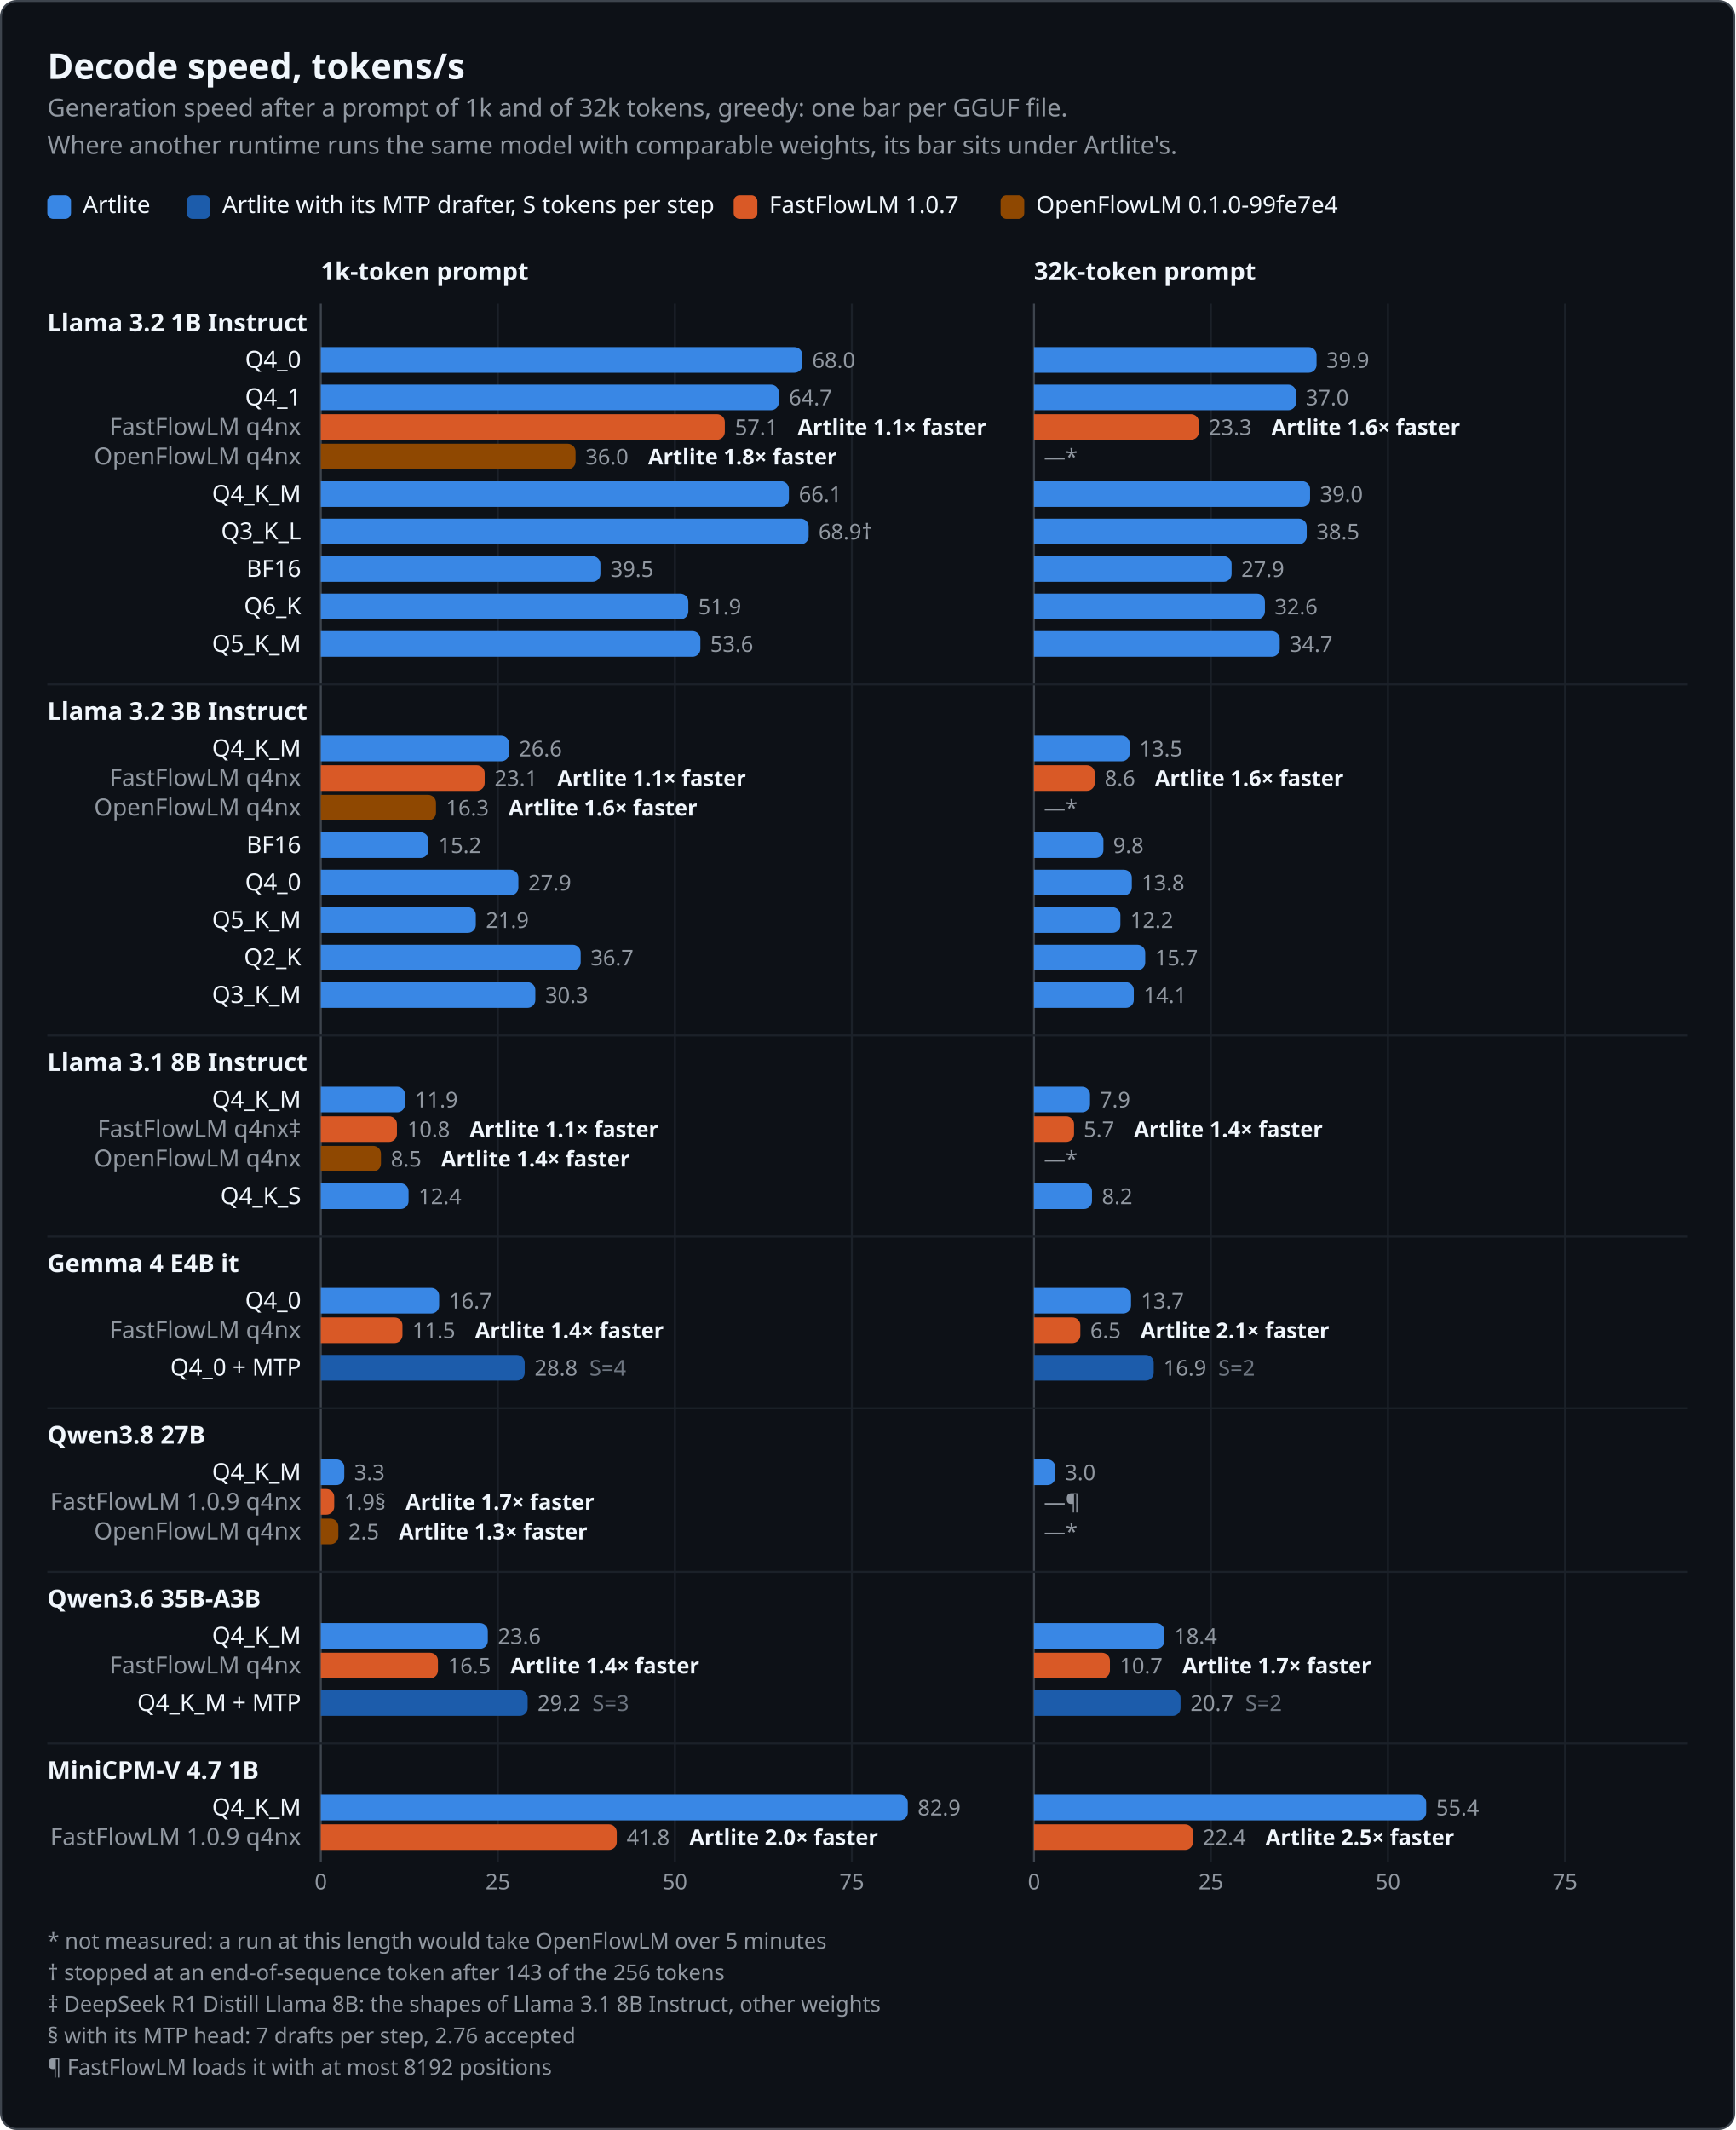
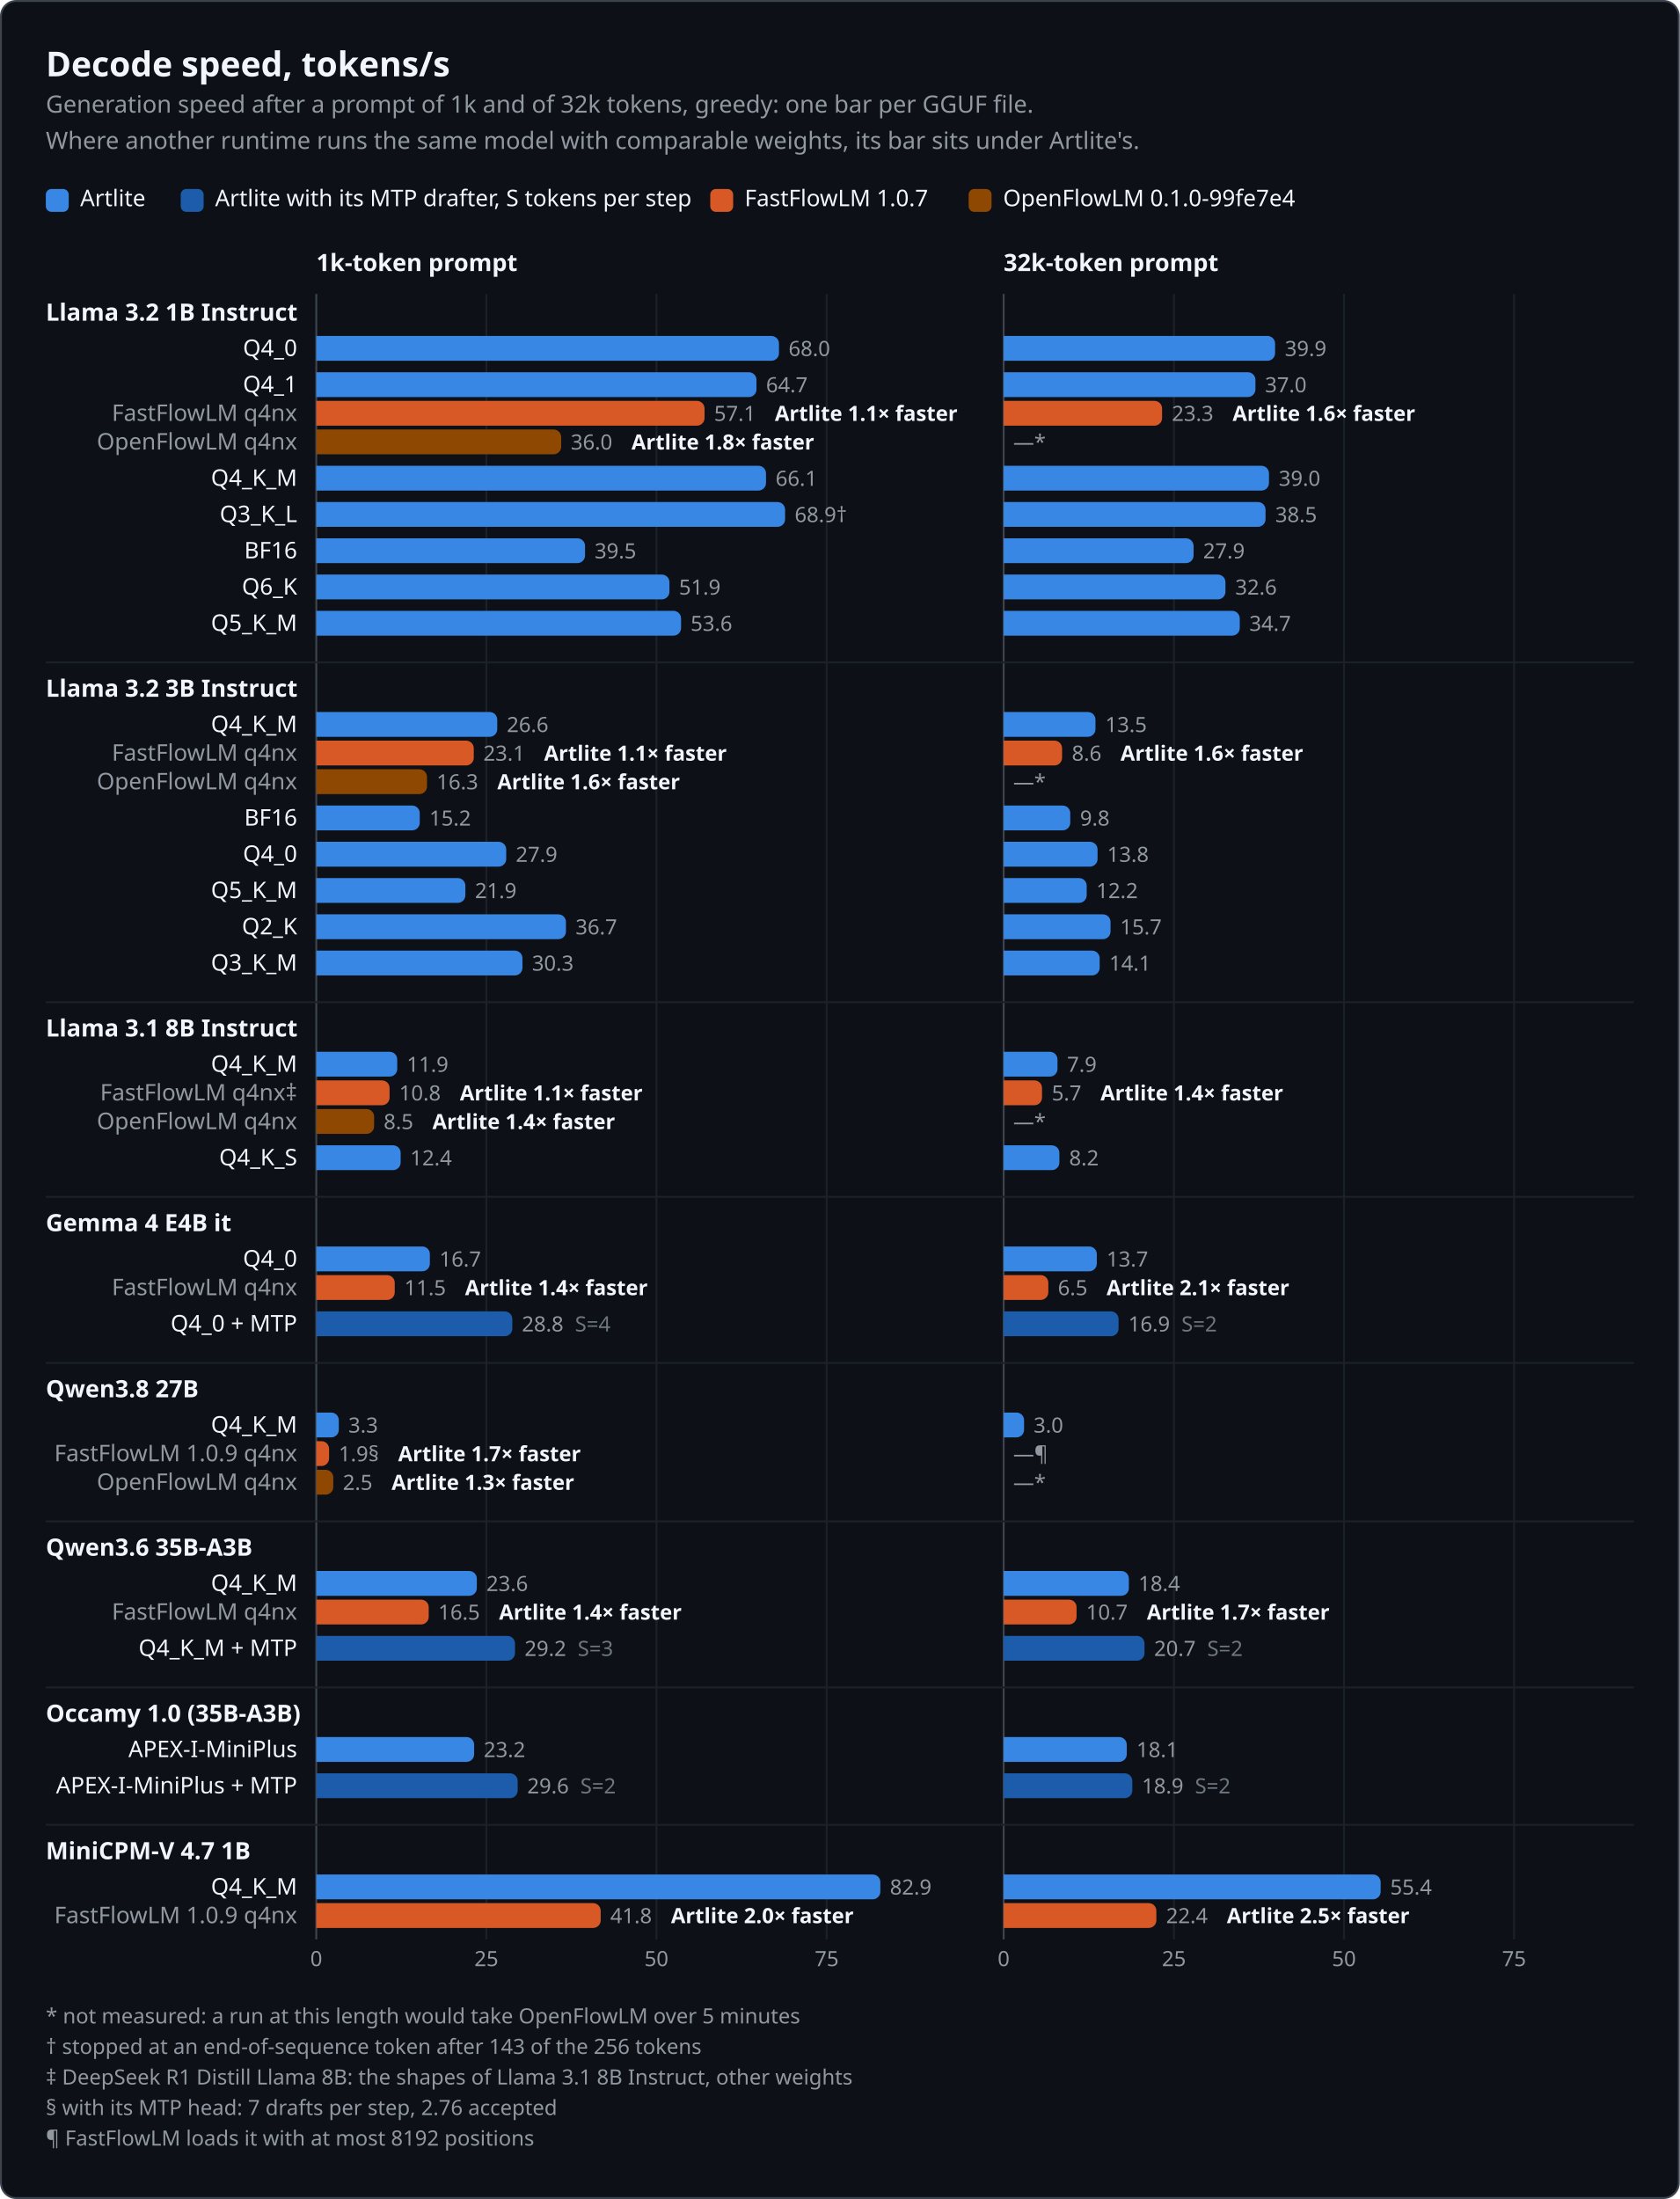
- <svg xmlns="http://www.w3.org/2000/svg" width="880" height="1080" viewBox="0 0 880 1080" role="img" aria-labelledby="t d">
+ <svg xmlns="http://www.w3.org/2000/svg" width="880" height="1152" viewBox="0 0 880 1152" role="img" aria-labelledby="t d">
  <style>text{font-family:-apple-system, BlinkMacSystemFont, "Segoe UI", "Noto Sans", Helvetica, Arial, sans-serif;font-size:11px;fill:#9198a1;font-variant-numeric:tabular-nums}.title{font-size:18px;font-weight:600;fill:#f0f6fc}.sub{font-size:12.5px}.h{font-size:12.5px;font-weight:600;fill:#f0f6fc}.lbl{font-size:12px;fill:#f0f6fc}.lbl2{font-size:12px}.strong{font-weight:600;fill:#f0f6fc}.muted{fill:#6e7681}.small{font-size:10px}.halo{paint-order:stroke;stroke:#0d1117;stroke-width:3px;stroke-linejoin:round}.grid{stroke:#1b2129}.axis{stroke:#3d444d}.guide{stroke:#2d333b}.bracket{stroke:#9198a1;fill:none}.ft{fill:#1c5cab}.detail{font-size:12px;font-weight:400;fill:#9198a1}.tile{fill:#1b2129;stroke:#9198a1;stroke-width:1}.cut{stroke:#9198a1;stroke-width:.75;fill:none}.f0{fill:#3987e5}.l0{stroke:#3987e5;stroke-width:2;fill:none;stroke-linejoin:round;stroke-linecap:round}.d0{fill:#3987e5;stroke:#0d1117;stroke-width:1.5}.b0{fill:#3987e5;fill-opacity:.16}.f1{fill:#d95926}.l1{stroke:#d95926;stroke-width:2;fill:none;stroke-linejoin:round;stroke-linecap:round}.d1{fill:#d95926;stroke:#0d1117;stroke-width:1.5}.b1{fill:#d95926;fill-opacity:.16}.f2{fill:#199e70}.l2{stroke:#199e70;stroke-width:2;fill:none;stroke-linejoin:round;stroke-linecap:round}.d2{fill:#199e70;stroke:#0d1117;stroke-width:1.5}.b2{fill:#199e70;fill-opacity:.16}.f3{fill:#8f4801}.l3{stroke:#8f4801;stroke-width:2;fill:none;stroke-linejoin:round;stroke-linecap:round}.d3{fill:#8f4801;stroke:#0d1117;stroke-width:1.5}.b3{fill:#8f4801;fill-opacity:.16}</style>
-   <rect x="0.5" y="0.5" width="879" height="1079" rx="8" fill="#0d1117" stroke="#3d444d" />
+   <rect x="0.5" y="0.5" width="879" height="1151" rx="8" fill="#0d1117" stroke="#3d444d" />
  <text x="24.0" y="40.0" class="title">Decode speed, tokens/s</text>
  <text x="24.0" y="59.0" class="sub">Generation speed after a prompt of 1k and of 32k tokens, greedy: one bar per GGUF file.</text>
  <text x="24.0" y="78.0" class="sub">Where another runtime runs the same model with comparable weights, its bar sits under Artlite's.</text>
  <rect x="24" y="99" width="12" height="12" rx="3" class="f0" />
  <text x="42.0" y="108.0" class="lbl">Artlite</text>
  <rect x="94.672" y="99" width="12" height="12" rx="3" class="ft" />
  <text x="112.7" y="108.0" class="lbl">Artlite with its MTP drafter, S tokens per step</text>
  <rect x="372.092" y="99" width="12" height="12" rx="3" class="f1" />
  <text x="390.1" y="108.0" class="lbl">FastFlowLM 1.0.7</text>
  <rect x="507.456" y="99" width="12" height="12" rx="3" class="f3" />
  <text x="525.5" y="108.0" class="lbl">OpenFlowLM 0.1.0-99fe7e4</text>
-   <text x="162.7" y="142.0" class="h">1k-token prompt</text>
-   <text x="524.4" y="142.0" class="h">32k-token prompt</text>
-   <line x1="162.7" y1="154.0" x2="162.7" y2="944.0" class="axis" />
-   <text x="162.7" y="958.0" text-anchor="middle">0</text>
-   <line x1="252.5" y1="154.0" x2="252.5" y2="944.0" class="grid" />
-   <text x="252.5" y="958.0" text-anchor="middle">25</text>
-   <line x1="342.3" y1="154.0" x2="342.3" y2="944.0" class="grid" />
-   <text x="342.3" y="958.0" text-anchor="middle">50</text>
-   <line x1="432.0" y1="154.0" x2="432.0" y2="944.0" class="grid" />
-   <text x="432.0" y="958.0" text-anchor="middle">75</text>
-   <line x1="524.4" y1="154.0" x2="524.4" y2="944.0" class="axis" />
-   <text x="524.4" y="958.0" text-anchor="middle">0</text>
-   <line x1="614.1" y1="154.0" x2="614.1" y2="944.0" class="grid" />
-   <text x="614.1" y="958.0" text-anchor="middle">25</text>
-   <line x1="703.9" y1="154.0" x2="703.9" y2="944.0" class="grid" />
-   <text x="703.9" y="958.0" text-anchor="middle">50</text>
-   <line x1="793.7" y1="154.0" x2="793.7" y2="944.0" class="grid" />
-   <text x="793.7" y="958.0" text-anchor="middle">75</text>
+   <text x="165.7" y="142.0" class="h">1k-token prompt</text>
+   <text x="525.8" y="142.0" class="h">32k-token prompt</text>
+   <line x1="165.7" y1="154.0" x2="165.7" y2="1016.0" class="axis" />
+   <text x="165.7" y="1030.0" text-anchor="middle">0</text>
+   <line x1="254.8" y1="154.0" x2="254.8" y2="1016.0" class="grid" />
+   <text x="254.8" y="1030.0" text-anchor="middle">25</text>
+   <line x1="343.9" y1="154.0" x2="343.9" y2="1016.0" class="grid" />
+   <text x="343.9" y="1030.0" text-anchor="middle">50</text>
+   <line x1="433.1" y1="154.0" x2="433.1" y2="1016.0" class="grid" />
+   <text x="433.1" y="1030.0" text-anchor="middle">75</text>
+   <line x1="525.8" y1="154.0" x2="525.8" y2="1016.0" class="axis" />
+   <text x="525.8" y="1030.0" text-anchor="middle">0</text>
+   <line x1="615.0" y1="154.0" x2="615.0" y2="1016.0" class="grid" />
+   <text x="615.0" y="1030.0" text-anchor="middle">25</text>
+   <line x1="704.1" y1="154.0" x2="704.1" y2="1016.0" class="grid" />
+   <text x="704.1" y="1030.0" text-anchor="middle">50</text>
+   <line x1="793.2" y1="154.0" x2="793.2" y2="1016.0" class="grid" />
+   <text x="793.2" y="1030.0" text-anchor="middle">75</text>
  <text x="24" y="168.0" class="h">Llama 3.2 1B Instruct</text>
-   <text x="152.7" y="186.5" text-anchor="end" class="lbl">Q4_0</text>
-   <path d="M162.7,176.0h240.2a4.0,4.0 0 0 1 4.0,4.0v5.0a4.0,4.0 0 0 1 -4.0,4.0h-240.2z" class="f0" />
-   <text x="411.9" y="186.5">68.0</text>
-   <path d="M524.4,176.0h139.3a4.0,4.0 0 0 1 4.0,4.0v5.0a4.0,4.0 0 0 1 -4.0,4.0h-139.3z" class="f0" />
-   <text x="672.6" y="186.5">39.9</text>
-   <text x="152.7" y="205.5" text-anchor="end" class="lbl">Q4_1</text>
-   <path d="M162.7,195.0h228.3a4.0,4.0 0 0 1 4.0,4.0v5.0a4.0,4.0 0 0 1 -4.0,4.0h-228.3z" class="f0" />
-   <text x="400.1" y="205.5">64.7</text>
-   <path d="M524.4,195.0h128.9a4.0,4.0 0 0 1 4.0,4.0v5.0a4.0,4.0 0 0 1 -4.0,4.0h-128.9z" class="f0" />
-   <text x="662.2" y="205.5">37.0</text>
-   <text x="152.7" y="220.5" text-anchor="end" class="lbl2">FastFlowLM q4nx</text>
-   <path d="M162.7,210.0h200.9a4.0,4.0 0 0 1 4.0,4.0v5.0a4.0,4.0 0 0 1 -4.0,4.0h-200.9z" class="f1" />
-   <text x="372.7" y="220.5">57.1<tspan dx="10" class="strong">Artlite 1.1× faster</tspan>
-   </text>
-   <path d="M524.4,210.0h79.6a4.0,4.0 0 0 1 4.0,4.0v5.0a4.0,4.0 0 0 1 -4.0,4.0h-79.6z" class="f1" />
-   <text x="613.0" y="220.5">23.3<tspan dx="10" class="strong">Artlite 1.6× faster</tspan>
-   </text>
-   <text x="152.7" y="235.5" text-anchor="end" class="lbl2">OpenFlowLM q4nx</text>
-   <path d="M162.7,225.0h125.2a4.0,4.0 0 0 1 4.0,4.0v5.0a4.0,4.0 0 0 1 -4.0,4.0h-125.2z" class="f3" />
-   <text x="296.9" y="235.5">36.0<tspan dx="10" class="strong">Artlite 1.8× faster</tspan>
-   </text>
-   <text x="529.4" y="235.5">—*</text>
-   <text x="152.7" y="254.5" text-anchor="end" class="lbl">Q4_K_M</text>
-   <path d="M162.7,244.0h233.4a4.0,4.0 0 0 1 4.0,4.0v5.0a4.0,4.0 0 0 1 -4.0,4.0h-233.4z" class="f0" />
-   <text x="405.1" y="254.5">66.1</text>
-   <path d="M524.4,244.0h136.0a4.0,4.0 0 0 1 4.0,4.0v5.0a4.0,4.0 0 0 1 -4.0,4.0h-136.0z" class="f0" />
-   <text x="669.4" y="254.5">39.0</text>
-   <text x="152.7" y="273.5" text-anchor="end" class="lbl">Q3_K_L</text>
-   <path d="M162.7,263.0h243.4a4.0,4.0 0 0 1 4.0,4.0v5.0a4.0,4.0 0 0 1 -4.0,4.0h-243.4z" class="f0" />
-   <text x="415.1" y="273.5">68.9†</text>
-   <path d="M524.4,263.0h134.3a4.0,4.0 0 0 1 4.0,4.0v5.0a4.0,4.0 0 0 1 -4.0,4.0h-134.3z" class="f0" />
-   <text x="667.6" y="273.5">38.5</text>
-   <text x="152.7" y="292.5" text-anchor="end" class="lbl">BF16</text>
-   <path d="M162.7,282.0h137.8a4.0,4.0 0 0 1 4.0,4.0v5.0a4.0,4.0 0 0 1 -4.0,4.0h-137.8z" class="f0" />
-   <text x="309.6" y="292.5">39.5</text>
-   <path d="M524.4,282.0h96.2a4.0,4.0 0 0 1 4.0,4.0v5.0a4.0,4.0 0 0 1 -4.0,4.0h-96.2z" class="f0" />
-   <text x="629.5" y="292.5">27.9</text>
-   <text x="152.7" y="311.5" text-anchor="end" class="lbl">Q6_K</text>
-   <path d="M162.7,301.0h182.4a4.0,4.0 0 0 1 4.0,4.0v5.0a4.0,4.0 0 0 1 -4.0,4.0h-182.4z" class="f0" />
-   <text x="354.1" y="311.5">51.9</text>
-   <path d="M524.4,301.0h113.1a4.0,4.0 0 0 1 4.0,4.0v5.0a4.0,4.0 0 0 1 -4.0,4.0h-113.1z" class="f0" />
-   <text x="646.4" y="311.5">32.6</text>
-   <text x="152.7" y="330.5" text-anchor="end" class="lbl">Q5_K_M</text>
-   <path d="M162.7,320.0h188.5a4.0,4.0 0 0 1 4.0,4.0v5.0a4.0,4.0 0 0 1 -4.0,4.0h-188.5z" class="f0" />
-   <text x="360.2" y="330.5">53.6</text>
-   <path d="M524.4,320.0h120.6a4.0,4.0 0 0 1 4.0,4.0v5.0a4.0,4.0 0 0 1 -4.0,4.0h-120.6z" class="f0" />
-   <text x="654.0" y="330.5">34.7</text>
+   <text x="155.7" y="186.5" text-anchor="end" class="lbl">Q4_0</text>
+   <path d="M165.7,176.0h238.4a4.0,4.0 0 0 1 4.0,4.0v5.0a4.0,4.0 0 0 1 -4.0,4.0h-238.4z" class="f0" />
+   <text x="413.1" y="186.5">68.0</text>
+   <path d="M525.8,176.0h138.2a4.0,4.0 0 0 1 4.0,4.0v5.0a4.0,4.0 0 0 1 -4.0,4.0h-138.2z" class="f0" />
+   <text x="673.1" y="186.5">39.9</text>
+   <text x="155.7" y="205.5" text-anchor="end" class="lbl">Q4_1</text>
+   <path d="M165.7,195.0h226.6a4.0,4.0 0 0 1 4.0,4.0v5.0a4.0,4.0 0 0 1 -4.0,4.0h-226.6z" class="f0" />
+   <text x="401.3" y="205.5">64.7</text>
+   <path d="M525.8,195.0h127.9a4.0,4.0 0 0 1 4.0,4.0v5.0a4.0,4.0 0 0 1 -4.0,4.0h-127.9z" class="f0" />
+   <text x="662.7" y="205.5">37.0</text>
+   <text x="155.7" y="220.5" text-anchor="end" class="lbl2">FastFlowLM q4nx</text>
+   <path d="M165.7,210.0h199.4a4.0,4.0 0 0 1 4.0,4.0v5.0a4.0,4.0 0 0 1 -4.0,4.0h-199.4z" class="f1" />
+   <text x="374.1" y="220.5">57.1<tspan dx="10" class="strong">Artlite 1.1× faster</tspan>
+   </text>
+   <path d="M525.8,210.0h79.0a4.0,4.0 0 0 1 4.0,4.0v5.0a4.0,4.0 0 0 1 -4.0,4.0h-79.0z" class="f1" />
+   <text x="613.9" y="220.5">23.3<tspan dx="10" class="strong">Artlite 1.6× faster</tspan>
+   </text>
+   <text x="155.7" y="235.5" text-anchor="end" class="lbl2">OpenFlowLM q4nx</text>
+   <path d="M165.7,225.0h124.3a4.0,4.0 0 0 1 4.0,4.0v5.0a4.0,4.0 0 0 1 -4.0,4.0h-124.3z" class="f3" />
+   <text x="299.0" y="235.5">36.0<tspan dx="10" class="strong">Artlite 1.8× faster</tspan>
+   </text>
+   <text x="530.8" y="235.5">—*</text>
+   <text x="155.7" y="254.5" text-anchor="end" class="lbl">Q4_K_M</text>
+   <path d="M165.7,244.0h231.6a4.0,4.0 0 0 1 4.0,4.0v5.0a4.0,4.0 0 0 1 -4.0,4.0h-231.6z" class="f0" />
+   <text x="406.3" y="254.5">66.1</text>
+   <path d="M525.8,244.0h135.0a4.0,4.0 0 0 1 4.0,4.0v5.0a4.0,4.0 0 0 1 -4.0,4.0h-135.0z" class="f0" />
+   <text x="669.9" y="254.5">39.0</text>
+   <text x="155.7" y="273.5" text-anchor="end" class="lbl">Q3_K_L</text>
+   <path d="M165.7,263.0h241.6a4.0,4.0 0 0 1 4.0,4.0v5.0a4.0,4.0 0 0 1 -4.0,4.0h-241.6z" class="f0" />
+   <text x="416.3" y="273.5">68.9†</text>
+   <path d="M525.8,263.0h133.2a4.0,4.0 0 0 1 4.0,4.0v5.0a4.0,4.0 0 0 1 -4.0,4.0h-133.2z" class="f0" />
+   <text x="668.1" y="273.5">38.5</text>
+   <text x="155.7" y="292.5" text-anchor="end" class="lbl">BF16</text>
+   <path d="M165.7,282.0h136.8a4.0,4.0 0 0 1 4.0,4.0v5.0a4.0,4.0 0 0 1 -4.0,4.0h-136.8z" class="f0" />
+   <text x="311.5" y="292.5">39.5</text>
+   <path d="M525.8,282.0h95.5a4.0,4.0 0 0 1 4.0,4.0v5.0a4.0,4.0 0 0 1 -4.0,4.0h-95.5z" class="f0" />
+   <text x="630.3" y="292.5">27.9</text>
+   <text x="155.7" y="311.5" text-anchor="end" class="lbl">Q6_K</text>
+   <path d="M165.7,301.0h181.0a4.0,4.0 0 0 1 4.0,4.0v5.0a4.0,4.0 0 0 1 -4.0,4.0h-181.0z" class="f0" />
+   <text x="355.7" y="311.5">51.9</text>
+   <path d="M525.8,301.0h112.2a4.0,4.0 0 0 1 4.0,4.0v5.0a4.0,4.0 0 0 1 -4.0,4.0h-112.2z" class="f0" />
+   <text x="647.1" y="311.5">32.6</text>
+   <text x="155.7" y="330.5" text-anchor="end" class="lbl">Q5_K_M</text>
+   <path d="M165.7,320.0h187.1a4.0,4.0 0 0 1 4.0,4.0v5.0a4.0,4.0 0 0 1 -4.0,4.0h-187.1z" class="f0" />
+   <text x="361.8" y="330.5">53.6</text>
+   <path d="M525.8,320.0h119.7a4.0,4.0 0 0 1 4.0,4.0v5.0a4.0,4.0 0 0 1 -4.0,4.0h-119.7z" class="f0" />
+   <text x="654.5" y="330.5">34.7</text>
  <line x1="24" y1="347.0" x2="856" y2="347.0" class="grid" />
  <text x="24" y="365.0" class="h">Llama 3.2 3B Instruct</text>
-   <text x="152.7" y="383.5" text-anchor="end" class="lbl">Q4_K_M</text>
-   <path d="M162.7,373.0h91.5a4.0,4.0 0 0 1 4.0,4.0v5.0a4.0,4.0 0 0 1 -4.0,4.0h-91.5z" class="f0" />
-   <text x="263.2" y="383.5">26.6</text>
-   <path d="M524.4,373.0h44.5a4.0,4.0 0 0 1 4.0,4.0v5.0a4.0,4.0 0 0 1 -4.0,4.0h-44.5z" class="f0" />
-   <text x="577.8" y="383.5">13.5</text>
-   <text x="152.7" y="398.5" text-anchor="end" class="lbl2">FastFlowLM q4nx</text>
-   <path d="M162.7,388.0h79.1a4.0,4.0 0 0 1 4.0,4.0v5.0a4.0,4.0 0 0 1 -4.0,4.0h-79.1z" class="f1" />
-   <text x="250.8" y="398.5">23.1<tspan dx="10" class="strong">Artlite 1.1× faster</tspan>
-   </text>
-   <path d="M524.4,388.0h26.8a4.0,4.0 0 0 1 4.0,4.0v5.0a4.0,4.0 0 0 1 -4.0,4.0h-26.8z" class="f1" />
-   <text x="560.2" y="398.5">8.6<tspan dx="10" class="strong">Artlite 1.6× faster</tspan>
-   </text>
-   <text x="152.7" y="413.5" text-anchor="end" class="lbl2">OpenFlowLM q4nx</text>
-   <path d="M162.7,403.0h54.4a4.0,4.0 0 0 1 4.0,4.0v5.0a4.0,4.0 0 0 1 -4.0,4.0h-54.4z" class="f3" />
-   <text x="226.1" y="413.5">16.3<tspan dx="10" class="strong">Artlite 1.6× faster</tspan>
-   </text>
-   <text x="529.4" y="413.5">—*</text>
-   <text x="152.7" y="432.5" text-anchor="end" class="lbl">BF16</text>
-   <path d="M162.7,422.0h50.6a4.0,4.0 0 0 1 4.0,4.0v5.0a4.0,4.0 0 0 1 -4.0,4.0h-50.6z" class="f0" />
-   <text x="222.3" y="432.5">15.2</text>
-   <path d="M524.4,422.0h31.2a4.0,4.0 0 0 1 4.0,4.0v5.0a4.0,4.0 0 0 1 -4.0,4.0h-31.2z" class="f0" />
-   <text x="564.5" y="432.5">9.8</text>
-   <text x="152.7" y="451.5" text-anchor="end" class="lbl">Q4_0</text>
-   <path d="M162.7,441.0h96.2a4.0,4.0 0 0 1 4.0,4.0v5.0a4.0,4.0 0 0 1 -4.0,4.0h-96.2z" class="f0" />
-   <text x="267.9" y="451.5">27.9</text>
-   <path d="M524.4,441.0h45.6a4.0,4.0 0 0 1 4.0,4.0v5.0a4.0,4.0 0 0 1 -4.0,4.0h-45.6z" class="f0" />
-   <text x="578.9" y="451.5">13.8</text>
-   <text x="152.7" y="470.5" text-anchor="end" class="lbl">Q5_K_M</text>
-   <path d="M162.7,460.0h74.6a4.0,4.0 0 0 1 4.0,4.0v5.0a4.0,4.0 0 0 1 -4.0,4.0h-74.6z" class="f0" />
-   <text x="246.4" y="470.5">21.9</text>
-   <path d="M524.4,460.0h39.8a4.0,4.0 0 0 1 4.0,4.0v5.0a4.0,4.0 0 0 1 -4.0,4.0h-39.8z" class="f0" />
-   <text x="573.2" y="470.5">12.2</text>
-   <text x="152.7" y="489.5" text-anchor="end" class="lbl">Q2_K</text>
-   <path d="M162.7,479.0h127.8a4.0,4.0 0 0 1 4.0,4.0v5.0a4.0,4.0 0 0 1 -4.0,4.0h-127.8z" class="f0" />
-   <text x="299.5" y="489.5">36.7</text>
-   <path d="M524.4,479.0h52.4a4.0,4.0 0 0 1 4.0,4.0v5.0a4.0,4.0 0 0 1 -4.0,4.0h-52.4z" class="f0" />
-   <text x="585.7" y="489.5">15.7</text>
-   <text x="152.7" y="508.5" text-anchor="end" class="lbl">Q3_K_M</text>
-   <path d="M162.7,498.0h104.8a4.0,4.0 0 0 1 4.0,4.0v5.0a4.0,4.0 0 0 1 -4.0,4.0h-104.8z" class="f0" />
-   <text x="276.5" y="508.5">30.3</text>
-   <path d="M524.4,498.0h46.6a4.0,4.0 0 0 1 4.0,4.0v5.0a4.0,4.0 0 0 1 -4.0,4.0h-46.6z" class="f0" />
-   <text x="580.0" y="508.5">14.1</text>
+   <text x="155.7" y="383.5" text-anchor="end" class="lbl">Q4_K_M</text>
+   <path d="M165.7,373.0h90.8a4.0,4.0 0 0 1 4.0,4.0v5.0a4.0,4.0 0 0 1 -4.0,4.0h-90.8z" class="f0" />
+   <text x="265.5" y="383.5">26.6</text>
+   <path d="M525.8,373.0h44.1a4.0,4.0 0 0 1 4.0,4.0v5.0a4.0,4.0 0 0 1 -4.0,4.0h-44.1z" class="f0" />
+   <text x="579.0" y="383.5">13.5</text>
+   <text x="155.7" y="398.5" text-anchor="end" class="lbl2">FastFlowLM q4nx</text>
+   <path d="M165.7,388.0h78.5a4.0,4.0 0 0 1 4.0,4.0v5.0a4.0,4.0 0 0 1 -4.0,4.0h-78.5z" class="f1" />
+   <text x="253.2" y="398.5">23.1<tspan dx="10" class="strong">Artlite 1.1× faster</tspan>
+   </text>
+   <path d="M525.8,388.0h26.6a4.0,4.0 0 0 1 4.0,4.0v5.0a4.0,4.0 0 0 1 -4.0,4.0h-26.6z" class="f1" />
+   <text x="561.5" y="398.5">8.6<tspan dx="10" class="strong">Artlite 1.6× faster</tspan>
+   </text>
+   <text x="155.7" y="413.5" text-anchor="end" class="lbl2">OpenFlowLM q4nx</text>
+   <path d="M165.7,403.0h54.0a4.0,4.0 0 0 1 4.0,4.0v5.0a4.0,4.0 0 0 1 -4.0,4.0h-54.0z" class="f3" />
+   <text x="228.7" y="413.5">16.3<tspan dx="10" class="strong">Artlite 1.6× faster</tspan>
+   </text>
+   <text x="530.8" y="413.5">—*</text>
+   <text x="155.7" y="432.5" text-anchor="end" class="lbl">BF16</text>
+   <path d="M165.7,422.0h50.2a4.0,4.0 0 0 1 4.0,4.0v5.0a4.0,4.0 0 0 1 -4.0,4.0h-50.2z" class="f0" />
+   <text x="224.9" y="432.5">15.2</text>
+   <path d="M525.8,422.0h30.9a4.0,4.0 0 0 1 4.0,4.0v5.0a4.0,4.0 0 0 1 -4.0,4.0h-30.9z" class="f0" />
+   <text x="565.8" y="432.5">9.8</text>
+   <text x="155.7" y="451.5" text-anchor="end" class="lbl">Q4_0</text>
+   <path d="M165.7,441.0h95.5a4.0,4.0 0 0 1 4.0,4.0v5.0a4.0,4.0 0 0 1 -4.0,4.0h-95.5z" class="f0" />
+   <text x="270.2" y="451.5">27.9</text>
+   <path d="M525.8,441.0h45.2a4.0,4.0 0 0 1 4.0,4.0v5.0a4.0,4.0 0 0 1 -4.0,4.0h-45.2z" class="f0" />
+   <text x="580.0" y="451.5">13.8</text>
+   <text x="155.7" y="470.5" text-anchor="end" class="lbl">Q5_K_M</text>
+   <path d="M165.7,460.0h74.1a4.0,4.0 0 0 1 4.0,4.0v5.0a4.0,4.0 0 0 1 -4.0,4.0h-74.1z" class="f0" />
+   <text x="248.8" y="470.5">21.9</text>
+   <path d="M525.8,460.0h39.5a4.0,4.0 0 0 1 4.0,4.0v5.0a4.0,4.0 0 0 1 -4.0,4.0h-39.5z" class="f0" />
+   <text x="574.3" y="470.5">12.2</text>
+   <text x="155.7" y="489.5" text-anchor="end" class="lbl">Q2_K</text>
+   <path d="M165.7,479.0h126.8a4.0,4.0 0 0 1 4.0,4.0v5.0a4.0,4.0 0 0 1 -4.0,4.0h-126.8z" class="f0" />
+   <text x="301.5" y="489.5">36.7</text>
+   <path d="M525.8,479.0h52.0a4.0,4.0 0 0 1 4.0,4.0v5.0a4.0,4.0 0 0 1 -4.0,4.0h-52.0z" class="f0" />
+   <text x="586.8" y="489.5">15.7</text>
+   <text x="155.7" y="508.5" text-anchor="end" class="lbl">Q3_K_M</text>
+   <path d="M165.7,498.0h104.0a4.0,4.0 0 0 1 4.0,4.0v5.0a4.0,4.0 0 0 1 -4.0,4.0h-104.0z" class="f0" />
+   <text x="278.7" y="508.5">30.3</text>
+   <path d="M525.8,498.0h46.3a4.0,4.0 0 0 1 4.0,4.0v5.0a4.0,4.0 0 0 1 -4.0,4.0h-46.3z" class="f0" />
+   <text x="581.1" y="508.5">14.1</text>
  <line x1="24" y1="525.0" x2="856" y2="525.0" class="grid" />
  <text x="24" y="543.0" class="h">Llama 3.1 8B Instruct</text>
-   <text x="152.7" y="561.5" text-anchor="end" class="lbl">Q4_K_M</text>
-   <path d="M162.7,551.0h38.7a4.0,4.0 0 0 1 4.0,4.0v5.0a4.0,4.0 0 0 1 -4.0,4.0h-38.7z" class="f0" />
-   <text x="210.4" y="561.5">11.9</text>
-   <path d="M524.4,551.0h24.4a4.0,4.0 0 0 1 4.0,4.0v5.0a4.0,4.0 0 0 1 -4.0,4.0h-24.4z" class="f0" />
-   <text x="557.7" y="561.5">7.9</text>
-   <text x="152.7" y="576.5" text-anchor="end" class="lbl2">FastFlowLM q4nx‡</text>
-   <path d="M162.7,566.0h34.6a4.0,4.0 0 0 1 4.0,4.0v5.0a4.0,4.0 0 0 1 -4.0,4.0h-34.6z" class="f1" />
-   <text x="206.4" y="576.5">10.8<tspan dx="10" class="strong">Artlite 1.1× faster</tspan>
-   </text>
-   <path d="M524.4,566.0h16.3a4.0,4.0 0 0 1 4.0,4.0v5.0a4.0,4.0 0 0 1 -4.0,4.0h-16.3z" class="f1" />
-   <text x="549.6" y="576.5">5.7<tspan dx="10" class="strong">Artlite 1.4× faster</tspan>
-   </text>
-   <text x="152.7" y="591.5" text-anchor="end" class="lbl2">OpenFlowLM q4nx</text>
-   <path d="M162.7,581.0h26.5a4.0,4.0 0 0 1 4.0,4.0v5.0a4.0,4.0 0 0 1 -4.0,4.0h-26.5z" class="f3" />
-   <text x="198.2" y="591.5">8.5<tspan dx="10" class="strong">Artlite 1.4× faster</tspan>
-   </text>
-   <text x="529.4" y="591.5">—*</text>
-   <text x="152.7" y="610.5" text-anchor="end" class="lbl">Q4_K_S</text>
-   <path d="M162.7,600.0h40.5a4.0,4.0 0 0 1 4.0,4.0v5.0a4.0,4.0 0 0 1 -4.0,4.0h-40.5z" class="f0" />
-   <text x="212.2" y="610.5">12.4</text>
-   <path d="M524.4,600.0h25.4a4.0,4.0 0 0 1 4.0,4.0v5.0a4.0,4.0 0 0 1 -4.0,4.0h-25.4z" class="f0" />
-   <text x="558.8" y="610.5">8.2</text>
+   <text x="155.7" y="561.5" text-anchor="end" class="lbl">Q4_K_M</text>
+   <path d="M165.7,551.0h38.4a4.0,4.0 0 0 1 4.0,4.0v5.0a4.0,4.0 0 0 1 -4.0,4.0h-38.4z" class="f0" />
+   <text x="213.1" y="561.5">11.9</text>
+   <path d="M525.8,551.0h24.2a4.0,4.0 0 0 1 4.0,4.0v5.0a4.0,4.0 0 0 1 -4.0,4.0h-24.2z" class="f0" />
+   <text x="559.0" y="561.5">7.9</text>
+   <text x="155.7" y="576.5" text-anchor="end" class="lbl2">FastFlowLM q4nx‡</text>
+   <path d="M165.7,566.0h34.4a4.0,4.0 0 0 1 4.0,4.0v5.0a4.0,4.0 0 0 1 -4.0,4.0h-34.4z" class="f1" />
+   <text x="209.1" y="576.5">10.8<tspan dx="10" class="strong">Artlite 1.1× faster</tspan>
+   </text>
+   <path d="M525.8,566.0h16.1a4.0,4.0 0 0 1 4.0,4.0v5.0a4.0,4.0 0 0 1 -4.0,4.0h-16.1z" class="f1" />
+   <text x="551.0" y="576.5">5.7<tspan dx="10" class="strong">Artlite 1.4× faster</tspan>
+   </text>
+   <text x="155.7" y="591.5" text-anchor="end" class="lbl2">OpenFlowLM q4nx</text>
+   <path d="M165.7,581.0h26.3a4.0,4.0 0 0 1 4.0,4.0v5.0a4.0,4.0 0 0 1 -4.0,4.0h-26.3z" class="f3" />
+   <text x="201.0" y="591.5">8.5<tspan dx="10" class="strong">Artlite 1.4× faster</tspan>
+   </text>
+   <text x="530.8" y="591.5">—*</text>
+   <text x="155.7" y="610.5" text-anchor="end" class="lbl">Q4_K_S</text>
+   <path d="M165.7,600.0h40.2a4.0,4.0 0 0 1 4.0,4.0v5.0a4.0,4.0 0 0 1 -4.0,4.0h-40.2z" class="f0" />
+   <text x="214.9" y="610.5">12.4</text>
+   <path d="M525.8,600.0h25.2a4.0,4.0 0 0 1 4.0,4.0v5.0a4.0,4.0 0 0 1 -4.0,4.0h-25.2z" class="f0" />
+   <text x="560.1" y="610.5">8.2</text>
  <line x1="24" y1="627.0" x2="856" y2="627.0" class="grid" />
  <text x="24" y="645.0" class="h">Gemma 4 E4B it</text>
-   <text x="152.7" y="663.5" text-anchor="end" class="lbl">Q4_0</text>
-   <path d="M162.7,653.0h56.0a4.0,4.0 0 0 1 4.0,4.0v5.0a4.0,4.0 0 0 1 -4.0,4.0h-56.0z" class="f0" />
-   <text x="227.7" y="663.5">16.7</text>
-   <path d="M524.4,653.0h45.2a4.0,4.0 0 0 1 4.0,4.0v5.0a4.0,4.0 0 0 1 -4.0,4.0h-45.2z" class="f0" />
-   <text x="578.6" y="663.5">13.7</text>
-   <text x="152.7" y="678.5" text-anchor="end" class="lbl2">FastFlowLM q4nx</text>
-   <path d="M162.7,668.0h37.4a4.0,4.0 0 0 1 4.0,4.0v5.0a4.0,4.0 0 0 1 -4.0,4.0h-37.4z" class="f1" />
-   <text x="209.1" y="678.5">11.5<tspan dx="10" class="strong">Artlite 1.4× faster</tspan>
-   </text>
-   <path d="M524.4,668.0h19.5a4.0,4.0 0 0 1 4.0,4.0v5.0a4.0,4.0 0 0 1 -4.0,4.0h-19.5z" class="f1" />
-   <text x="552.9" y="678.5">6.5<tspan dx="10" class="strong">Artlite 2.1× faster</tspan>
-   </text>
-   <text x="152.7" y="697.5" text-anchor="end" class="lbl">Q4_0 + MTP</text>
-   <path d="M162.7,687.0h99.4a4.0,4.0 0 0 1 4.0,4.0v5.0a4.0,4.0 0 0 1 -4.0,4.0h-99.4z" class="ft" />
-   <text x="271.1" y="697.5">28.8<tspan dx="6" class="muted">S=4</tspan>
-   </text>
-   <path d="M524.4,687.0h56.7a4.0,4.0 0 0 1 4.0,4.0v5.0a4.0,4.0 0 0 1 -4.0,4.0h-56.7z" class="ft" />
-   <text x="590.0" y="697.5">16.9<tspan dx="6" class="muted">S=2</tspan>
+   <text x="155.7" y="663.5" text-anchor="end" class="lbl">Q4_0</text>
+   <path d="M165.7,653.0h55.5a4.0,4.0 0 0 1 4.0,4.0v5.0a4.0,4.0 0 0 1 -4.0,4.0h-55.5z" class="f0" />
+   <text x="230.2" y="663.5">16.7</text>
+   <path d="M525.8,653.0h44.8a4.0,4.0 0 0 1 4.0,4.0v5.0a4.0,4.0 0 0 1 -4.0,4.0h-44.8z" class="f0" />
+   <text x="579.7" y="663.5">13.7</text>
+   <text x="155.7" y="678.5" text-anchor="end" class="lbl2">FastFlowLM q4nx</text>
+   <path d="M165.7,668.0h37.1a4.0,4.0 0 0 1 4.0,4.0v5.0a4.0,4.0 0 0 1 -4.0,4.0h-37.1z" class="f1" />
+   <text x="211.8" y="678.5">11.5<tspan dx="10" class="strong">Artlite 1.4× faster</tspan>
+   </text>
+   <path d="M525.8,668.0h19.4a4.0,4.0 0 0 1 4.0,4.0v5.0a4.0,4.0 0 0 1 -4.0,4.0h-19.4z" class="f1" />
+   <text x="554.2" y="678.5">6.5<tspan dx="10" class="strong">Artlite 2.1× faster</tspan>
+   </text>
+   <text x="155.7" y="697.5" text-anchor="end" class="lbl">Q4_0 + MTP</text>
+   <path d="M165.7,687.0h98.7a4.0,4.0 0 0 1 4.0,4.0v5.0a4.0,4.0 0 0 1 -4.0,4.0h-98.7z" class="ft" />
+   <text x="273.4" y="697.5">28.8<tspan dx="6" class="muted">S=4</tspan>
+   </text>
+   <path d="M525.8,687.0h56.2a4.0,4.0 0 0 1 4.0,4.0v5.0a4.0,4.0 0 0 1 -4.0,4.0h-56.2z" class="ft" />
+   <text x="591.1" y="697.5">16.9<tspan dx="6" class="muted">S=2</tspan>
  </text>
  <line x1="24" y1="714.0" x2="856" y2="714.0" class="grid" />
  <text x="24" y="732.0" class="h">Qwen3.8 27B</text>
-   <text x="152.7" y="750.5" text-anchor="end" class="lbl">Q4_K_M</text>
-   <path d="M162.7,740.0h7.9a4.0,4.0 0 0 1 4.0,4.0v5.0a4.0,4.0 0 0 1 -4.0,4.0h-7.9z" class="f0" />
-   <text x="179.6" y="750.5">3.3</text>
-   <path d="M524.4,740.0h6.8a4.0,4.0 0 0 1 4.0,4.0v5.0a4.0,4.0 0 0 1 -4.0,4.0h-6.8z" class="f0" />
-   <text x="540.1" y="750.5">3.0</text>
-   <text x="152.7" y="765.5" text-anchor="end" class="lbl2">FastFlowLM 1.0.9 q4nx</text>
-   <path d="M162.7,755.0h2.8a4.0,4.0 0 0 1 4.0,4.0v5.0a4.0,4.0 0 0 1 -4.0,4.0h-2.8z" class="f1" />
-   <text x="174.5" y="765.5">1.9§<tspan dx="10" class="strong">Artlite 1.7× faster</tspan>
-   </text>
-   <text x="529.4" y="765.5">—¶</text>
-   <text x="152.7" y="780.5" text-anchor="end" class="lbl2">OpenFlowLM q4nx</text>
-   <path d="M162.7,770.0h4.9a4.0,4.0 0 0 1 4.0,4.0v5.0a4.0,4.0 0 0 1 -4.0,4.0h-4.9z" class="f3" />
-   <text x="176.7" y="780.5">2.5<tspan dx="10" class="strong">Artlite 1.3× faster</tspan>
-   </text>
-   <text x="529.4" y="780.5">—*</text>
+   <text x="155.7" y="750.5" text-anchor="end" class="lbl">Q4_K_M</text>
+   <path d="M165.7,740.0h7.8a4.0,4.0 0 0 1 4.0,4.0v5.0a4.0,4.0 0 0 1 -4.0,4.0h-7.8z" class="f0" />
+   <text x="182.5" y="750.5">3.3</text>
+   <path d="M525.8,740.0h6.7a4.0,4.0 0 0 1 4.0,4.0v5.0a4.0,4.0 0 0 1 -4.0,4.0h-6.7z" class="f0" />
+   <text x="541.5" y="750.5">3.0</text>
+   <text x="155.7" y="765.5" text-anchor="end" class="lbl2">FastFlowLM 1.0.9 q4nx</text>
+   <path d="M165.7,755.0h2.7a4.0,4.0 0 0 1 4.0,4.0v5.0a4.0,4.0 0 0 1 -4.0,4.0h-2.7z" class="f1" />
+   <text x="177.4" y="765.5">1.9§<tspan dx="10" class="strong">Artlite 1.7× faster</tspan>
+   </text>
+   <text x="530.8" y="765.5">—¶</text>
+   <text x="155.7" y="780.5" text-anchor="end" class="lbl2">OpenFlowLM q4nx</text>
+   <path d="M165.7,770.0h4.9a4.0,4.0 0 0 1 4.0,4.0v5.0a4.0,4.0 0 0 1 -4.0,4.0h-4.9z" class="f3" />
+   <text x="179.6" y="780.5">2.5<tspan dx="10" class="strong">Artlite 1.3× faster</tspan>
+   </text>
+   <text x="530.8" y="780.5">—*</text>
  <line x1="24" y1="797.0" x2="856" y2="797.0" class="grid" />
  <text x="24" y="815.0" class="h">Qwen3.6 35B-A3B</text>
-   <text x="152.7" y="833.5" text-anchor="end" class="lbl">Q4_K_M</text>
-   <path d="M162.7,823.0h80.7a4.0,4.0 0 0 1 4.0,4.0v5.0a4.0,4.0 0 0 1 -4.0,4.0h-80.7z" class="f0" />
-   <text x="252.5" y="833.5">23.6</text>
-   <path d="M524.4,823.0h62.1a4.0,4.0 0 0 1 4.0,4.0v5.0a4.0,4.0 0 0 1 -4.0,4.0h-62.1z" class="f0" />
-   <text x="595.4" y="833.5">18.4</text>
-   <text x="152.7" y="848.5" text-anchor="end" class="lbl2">FastFlowLM q4nx</text>
-   <path d="M162.7,838.0h55.4a4.0,4.0 0 0 1 4.0,4.0v5.0a4.0,4.0 0 0 1 -4.0,4.0h-55.4z" class="f1" />
-   <text x="227.1" y="848.5">16.5<tspan dx="10" class="strong">Artlite 1.4× faster</tspan>
-   </text>
-   <path d="M524.4,838.0h34.5a4.0,4.0 0 0 1 4.0,4.0v5.0a4.0,4.0 0 0 1 -4.0,4.0h-34.5z" class="f1" />
-   <text x="567.8" y="848.5">10.7<tspan dx="10" class="strong">Artlite 1.7× faster</tspan>
-   </text>
-   <text x="152.7" y="867.5" text-anchor="end" class="lbl">Q4_K_M + MTP</text>
-   <path d="M162.7,857.0h100.9a4.0,4.0 0 0 1 4.0,4.0v5.0a4.0,4.0 0 0 1 -4.0,4.0h-100.9z" class="ft" />
-   <text x="272.6" y="867.5">29.2<tspan dx="6" class="muted">S=3</tspan>
-   </text>
-   <path d="M524.4,857.0h70.3a4.0,4.0 0 0 1 4.0,4.0v5.0a4.0,4.0 0 0 1 -4.0,4.0h-70.3z" class="ft" />
-   <text x="603.7" y="867.5">20.7<tspan dx="6" class="muted">S=2</tspan>
+   <text x="155.7" y="833.5" text-anchor="end" class="lbl">Q4_K_M</text>
+   <path d="M165.7,823.0h80.1a4.0,4.0 0 0 1 4.0,4.0v5.0a4.0,4.0 0 0 1 -4.0,4.0h-80.1z" class="f0" />
+   <text x="254.8" y="833.5">23.6</text>
+   <path d="M525.8,823.0h61.6a4.0,4.0 0 0 1 4.0,4.0v5.0a4.0,4.0 0 0 1 -4.0,4.0h-61.6z" class="f0" />
+   <text x="596.4" y="833.5">18.4</text>
+   <text x="155.7" y="848.5" text-anchor="end" class="lbl2">FastFlowLM q4nx</text>
+   <path d="M165.7,838.0h54.9a4.0,4.0 0 0 1 4.0,4.0v5.0a4.0,4.0 0 0 1 -4.0,4.0h-54.9z" class="f1" />
+   <text x="229.6" y="848.5">16.5<tspan dx="10" class="strong">Artlite 1.4× faster</tspan>
+   </text>
+   <path d="M525.8,838.0h34.2a4.0,4.0 0 0 1 4.0,4.0v5.0a4.0,4.0 0 0 1 -4.0,4.0h-34.2z" class="f1" />
+   <text x="569.0" y="848.5">10.7<tspan dx="10" class="strong">Artlite 1.7× faster</tspan>
+   </text>
+   <text x="155.7" y="867.5" text-anchor="end" class="lbl">Q4_K_M + MTP</text>
+   <path d="M165.7,857.0h100.1a4.0,4.0 0 0 1 4.0,4.0v5.0a4.0,4.0 0 0 1 -4.0,4.0h-100.1z" class="ft" />
+   <text x="274.8" y="867.5">29.2<tspan dx="6" class="muted">S=3</tspan>
+   </text>
+   <path d="M525.8,857.0h69.8a4.0,4.0 0 0 1 4.0,4.0v5.0a4.0,4.0 0 0 1 -4.0,4.0h-69.8z" class="ft" />
+   <text x="604.6" y="867.5">20.7<tspan dx="6" class="muted">S=2</tspan>
  </text>
  <line x1="24" y1="884.0" x2="856" y2="884.0" class="grid" />
-   <text x="24" y="902.0" class="h">MiniCPM-V 4.7 1B</text>
-   <text x="152.7" y="920.5" text-anchor="end" class="lbl">Q4_K_M</text>
-   <path d="M162.7,910.0h293.7a4.0,4.0 0 0 1 4.0,4.0v5.0a4.0,4.0 0 0 1 -4.0,4.0h-293.7z" class="f0" />
-   <text x="465.4" y="920.5">82.9</text>
-   <path d="M524.4,910.0h194.9a4.0,4.0 0 0 1 4.0,4.0v5.0a4.0,4.0 0 0 1 -4.0,4.0h-194.9z" class="f0" />
-   <text x="728.3" y="920.5">55.4</text>
-   <text x="152.7" y="935.5" text-anchor="end" class="lbl2">FastFlowLM 1.0.9 q4nx</text>
-   <path d="M162.7,925.0h146.1a4.0,4.0 0 0 1 4.0,4.0v5.0a4.0,4.0 0 0 1 -4.0,4.0h-146.1z" class="f1" />
-   <text x="317.8" y="935.5">41.8<tspan dx="10" class="strong">Artlite 2.0× faster</tspan>
-   </text>
-   <path d="M524.4,925.0h76.6a4.0,4.0 0 0 1 4.0,4.0v5.0a4.0,4.0 0 0 1 -4.0,4.0h-76.6z" class="f1" />
-   <text x="610.0" y="935.5">22.4<tspan dx="10" class="strong">Artlite 2.5× faster</tspan>
-   </text>
-   <text x="24.0" y="988.0">* not measured: a run at this length would take OpenFlowLM over 5 minutes</text>
-   <text x="24.0" y="1004.0">† stopped at an end-of-sequence token after 143 of the 256 tokens</text>
-   <text x="24.0" y="1020.0">‡ DeepSeek R1 Distill Llama 8B: the shapes of Llama 3.1 8B Instruct, other weights</text>
-   <text x="24.0" y="1036.0">§ with its MTP head: 7 drafts per step, 2.76 accepted</text>
-   <text x="24.0" y="1052.0">¶ FastFlowLM loads it with at most 8192 positions</text>
+   <text x="24" y="902.0" class="h">Occamy 1.0 (35B-A3B)</text>
+   <text x="155.7" y="920.5" text-anchor="end" class="lbl">APEX-I-MiniPlus</text>
+   <path d="M165.7,910.0h78.7a4.0,4.0 0 0 1 4.0,4.0v5.0a4.0,4.0 0 0 1 -4.0,4.0h-78.7z" class="f0" />
+   <text x="253.4" y="920.5">23.2</text>
+   <path d="M525.8,910.0h60.5a4.0,4.0 0 0 1 4.0,4.0v5.0a4.0,4.0 0 0 1 -4.0,4.0h-60.5z" class="f0" />
+   <text x="595.4" y="920.5">18.1</text>
+   <text x="155.7" y="939.5" text-anchor="end" class="lbl">APEX-I-MiniPlus + MTP</text>
+   <path d="M165.7,929.0h101.5a4.0,4.0 0 0 1 4.0,4.0v5.0a4.0,4.0 0 0 1 -4.0,4.0h-101.5z" class="ft" />
+   <text x="276.2" y="939.5">29.6<tspan dx="6" class="muted">S=2</tspan>
+   </text>
+   <path d="M525.8,929.0h63.4a4.0,4.0 0 0 1 4.0,4.0v5.0a4.0,4.0 0 0 1 -4.0,4.0h-63.4z" class="ft" />
+   <text x="598.2" y="939.5">18.9<tspan dx="6" class="muted">S=2</tspan>
+   </text>
+   <line x1="24" y1="956.0" x2="856" y2="956.0" class="grid" />
+   <text x="24" y="974.0" class="h">MiniCPM-V 4.7 1B</text>
+   <text x="155.7" y="992.5" text-anchor="end" class="lbl">Q4_K_M</text>
+   <path d="M165.7,982.0h291.5a4.0,4.0 0 0 1 4.0,4.0v5.0a4.0,4.0 0 0 1 -4.0,4.0h-291.5z" class="f0" />
+   <text x="466.2" y="992.5">82.9</text>
+   <path d="M525.8,982.0h193.5a4.0,4.0 0 0 1 4.0,4.0v5.0a4.0,4.0 0 0 1 -4.0,4.0h-193.5z" class="f0" />
+   <text x="728.3" y="992.5">55.4</text>
+   <text x="155.7" y="1007.5" text-anchor="end" class="lbl2">FastFlowLM 1.0.9 q4nx</text>
+   <path d="M165.7,997.0h145.0a4.0,4.0 0 0 1 4.0,4.0v5.0a4.0,4.0 0 0 1 -4.0,4.0h-145.0z" class="f1" />
+   <text x="319.7" y="1007.5">41.8<tspan dx="10" class="strong">Artlite 2.0× faster</tspan>
+   </text>
+   <path d="M525.8,997.0h76.0a4.0,4.0 0 0 1 4.0,4.0v5.0a4.0,4.0 0 0 1 -4.0,4.0h-76.0z" class="f1" />
+   <text x="610.9" y="1007.5">22.4<tspan dx="10" class="strong">Artlite 2.5× faster</tspan>
+   </text>
+   <text x="24.0" y="1060.0">* not measured: a run at this length would take OpenFlowLM over 5 minutes</text>
+   <text x="24.0" y="1076.0">† stopped at an end-of-sequence token after 143 of the 256 tokens</text>
+   <text x="24.0" y="1092.0">‡ DeepSeek R1 Distill Llama 8B: the shapes of Llama 3.1 8B Instruct, other weights</text>
+   <text x="24.0" y="1108.0">§ with its MTP head: 7 drafts per step, 2.76 accepted</text>
+   <text x="24.0" y="1124.0">¶ FastFlowLM loads it with at most 8192 positions</text>
</svg>
